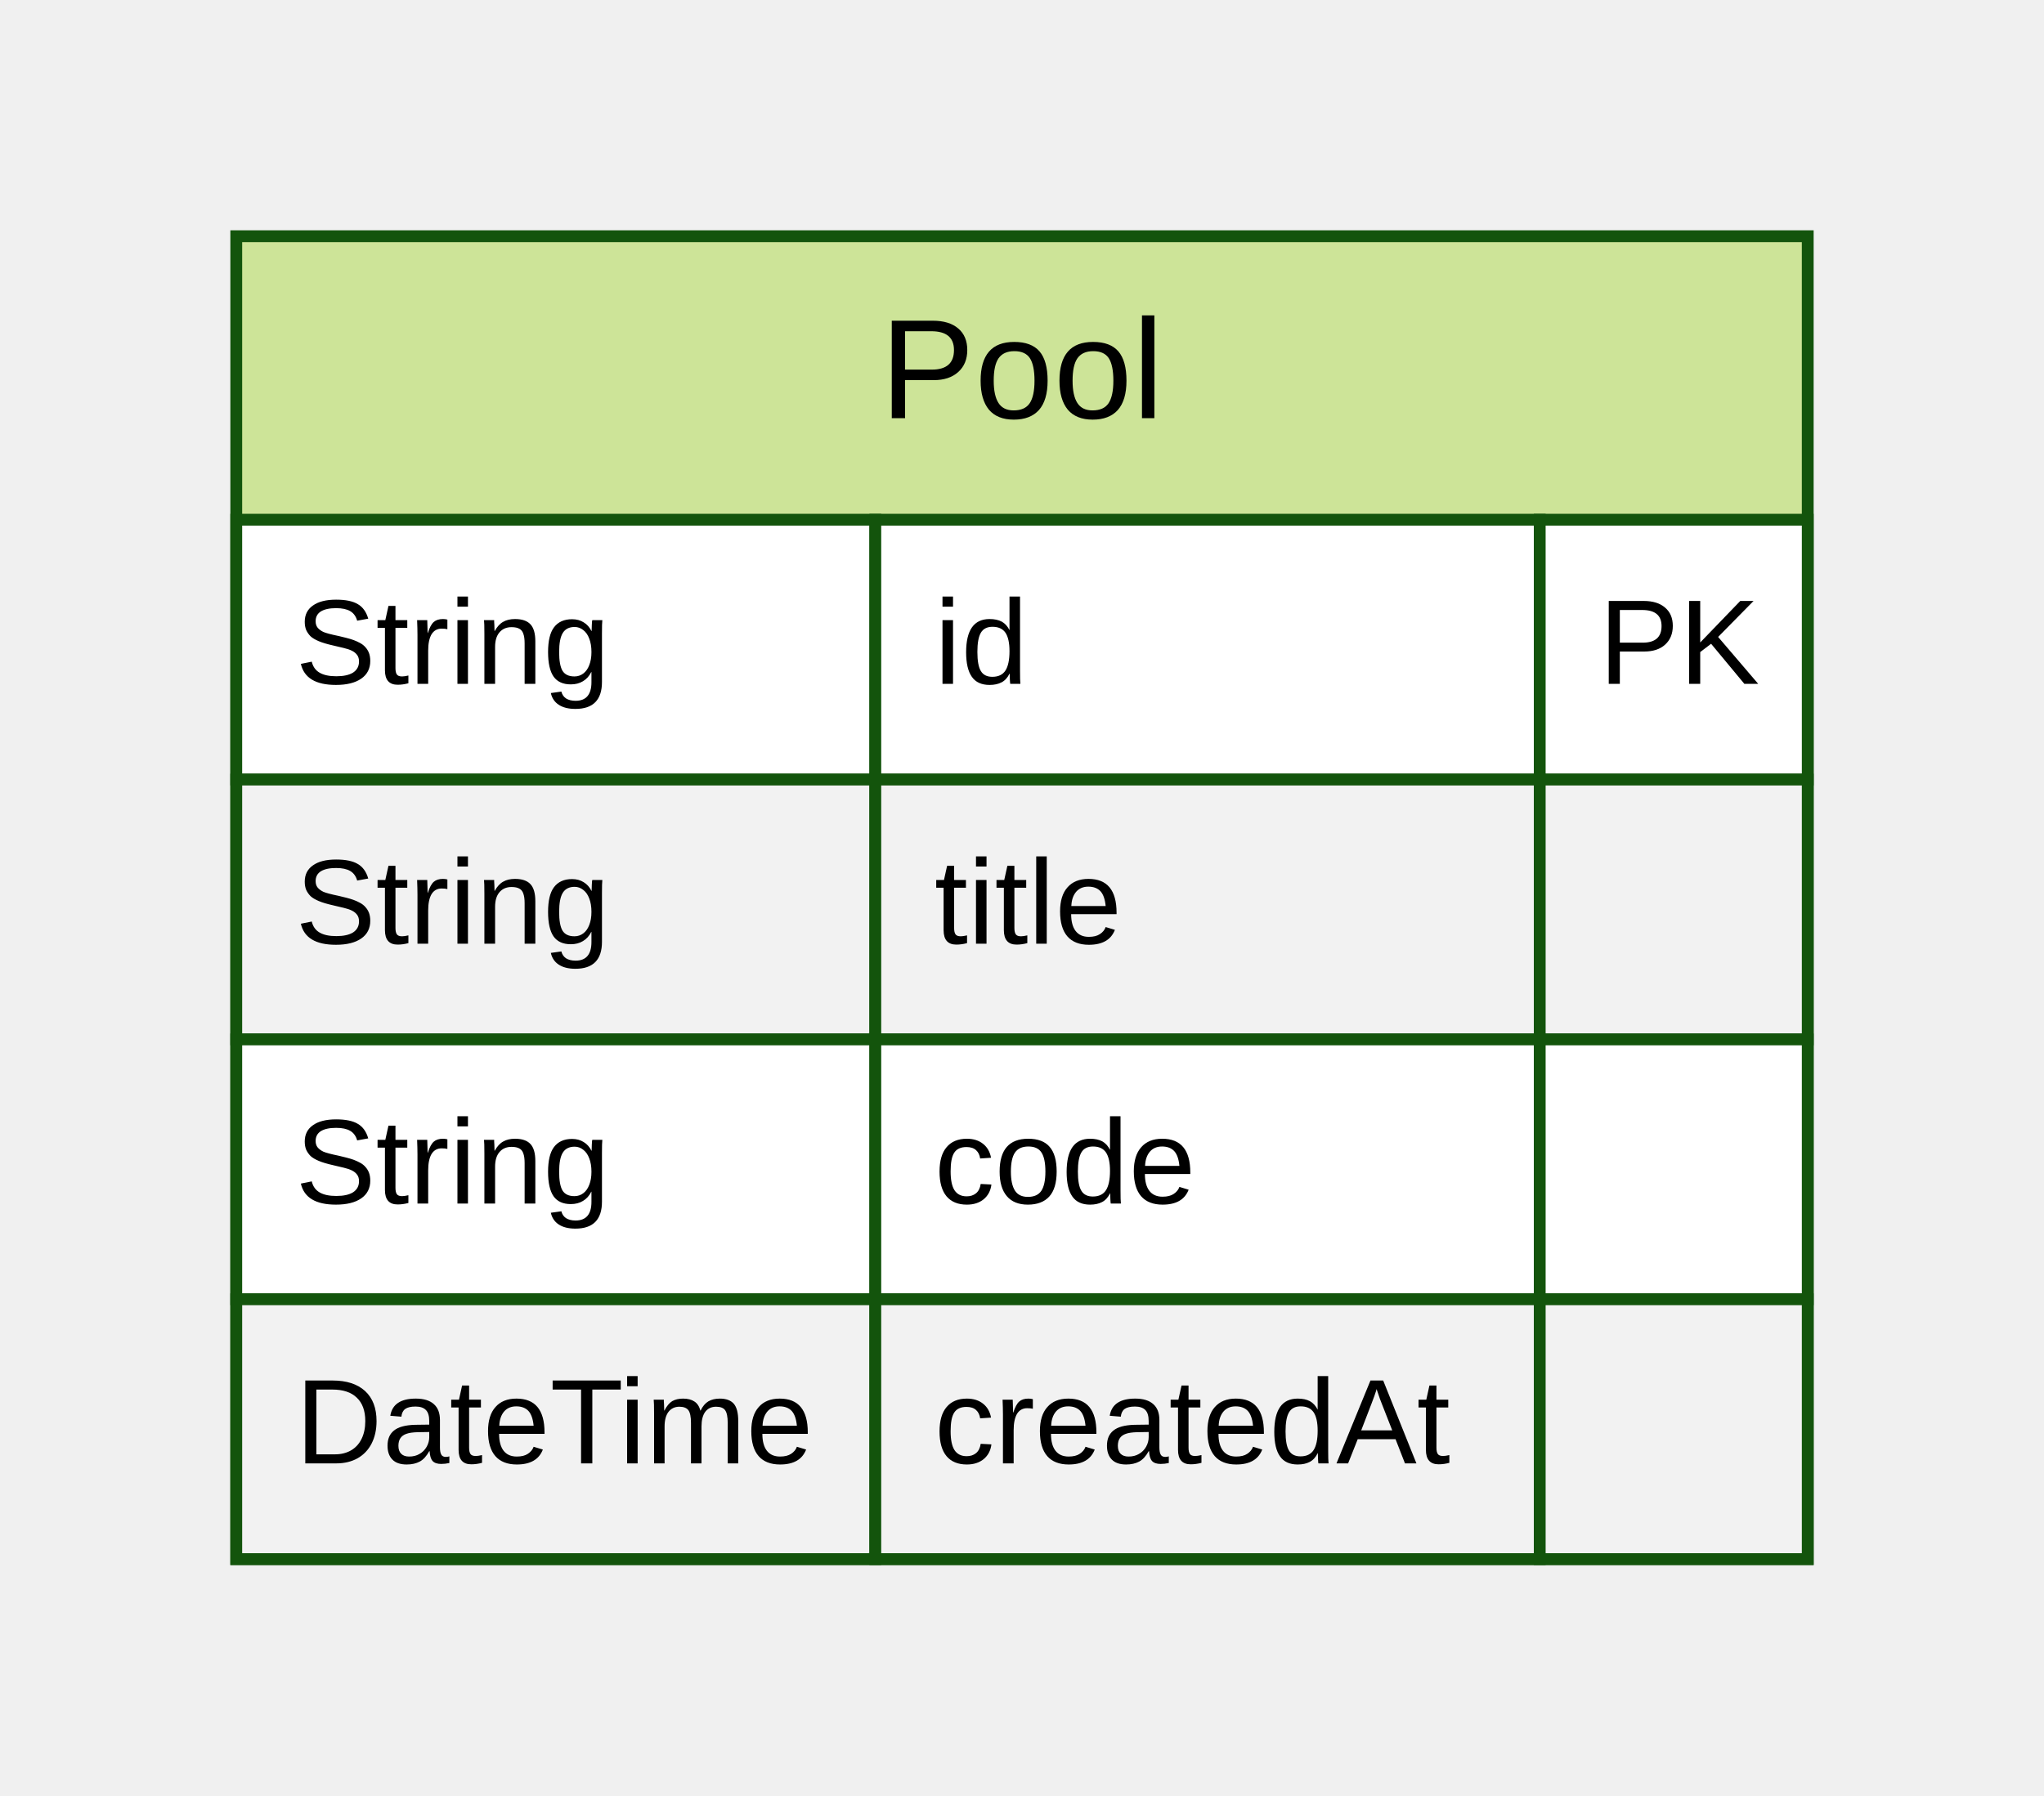
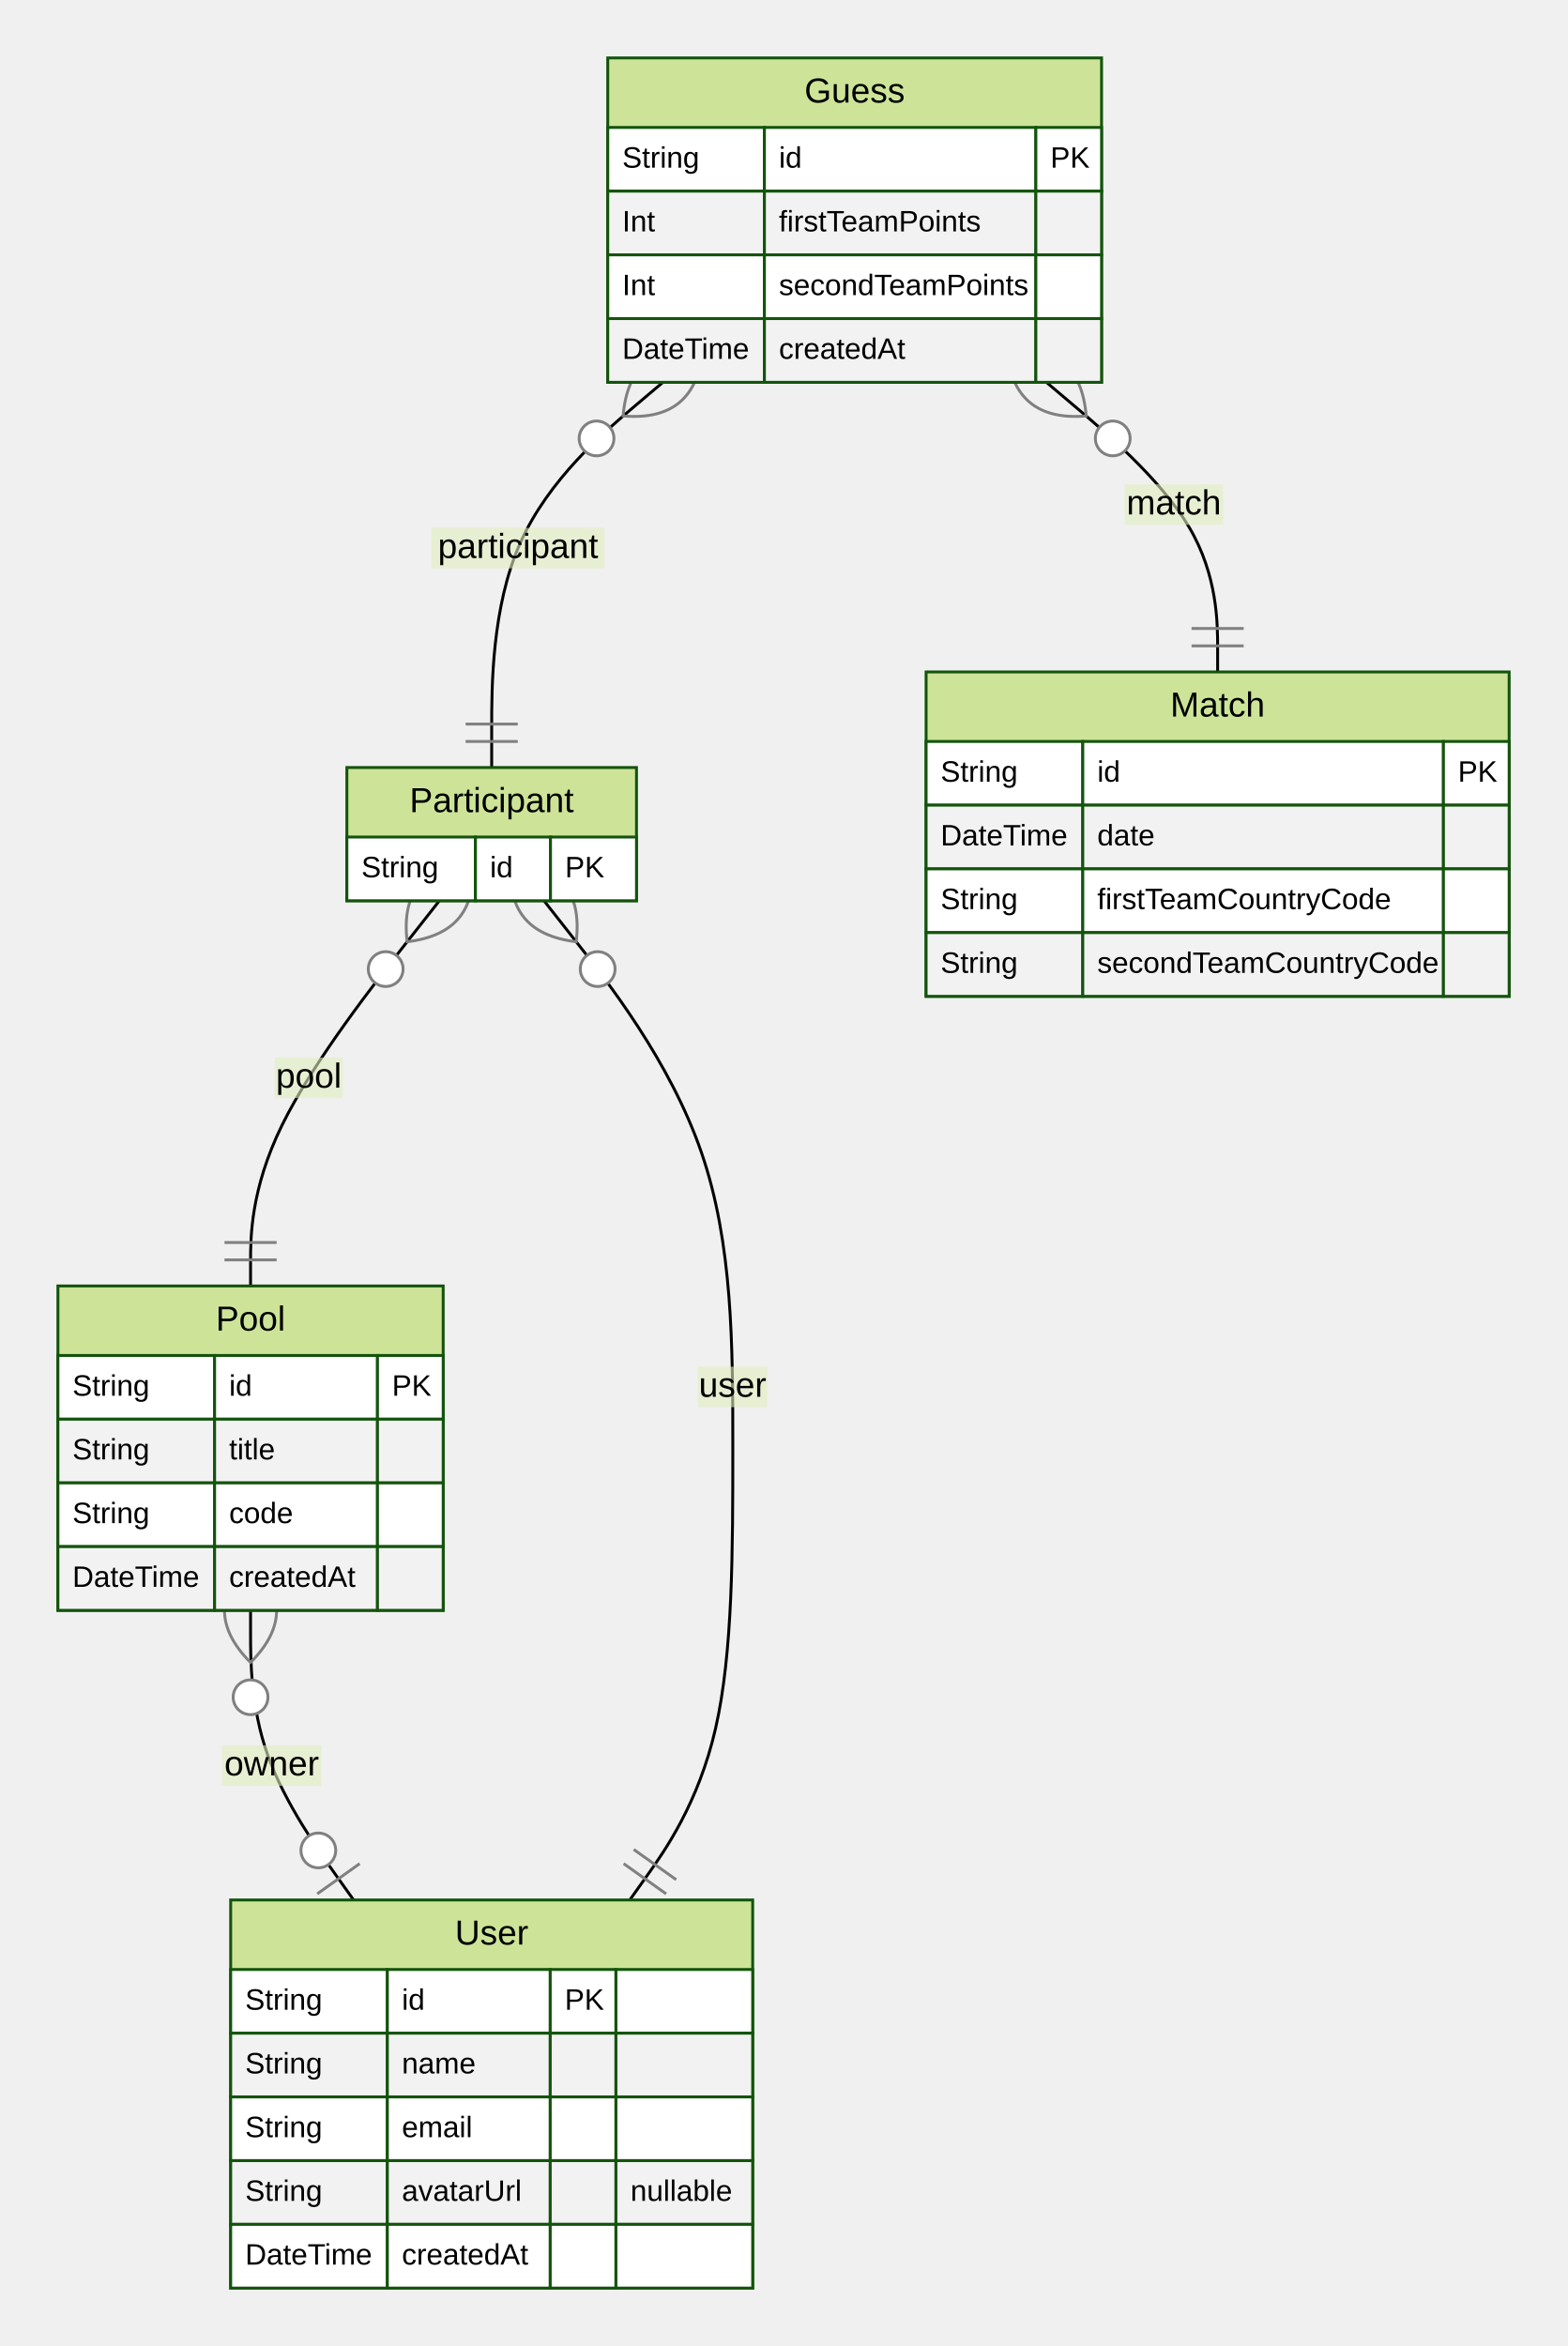
- <svg xmlns="http://www.w3.org/2000/svg" aria-labelledby="chart-title-mermaid-0 chart-desc-mermaid-0" role="img" viewBox="0 0 173.026 152" style="max-width: 173.026px; background-color: white;" width="100%" id="mermaid-0">
+ <svg xmlns="http://www.w3.org/2000/svg" aria-labelledby="chart-title-mermaid-0 chart-desc-mermaid-0" role="img" viewBox="0 0 541.082 810" style="max-width: 541.082px; background-color: white;" width="100%" id="mermaid-0">
  <style>#mermaid-0 {font-family:"trebuchet ms",verdana,arial,sans-serif;font-size:16px;fill:#000000;}#mermaid-0 .error-icon{fill:#552222;}#mermaid-0 .error-text{fill:#552222;stroke:#552222;}#mermaid-0 .edge-thickness-normal{stroke-width:2px;}#mermaid-0 .edge-thickness-thick{stroke-width:3.5px;}#mermaid-0 .edge-pattern-solid{stroke-dasharray:0;}#mermaid-0 .edge-pattern-dashed{stroke-dasharray:3;}#mermaid-0 .edge-pattern-dotted{stroke-dasharray:2;}#mermaid-0 .marker{fill:#000000;stroke:#000000;}#mermaid-0 .marker.cross{stroke:#000000;}#mermaid-0 svg{font-family:"trebuchet ms",verdana,arial,sans-serif;font-size:16px;}#mermaid-0 .entityBox{fill:#cde498;stroke:#13540c;}#mermaid-0 .attributeBoxOdd{fill:#ffffff;stroke:#13540c;}#mermaid-0 .attributeBoxEven{fill:#f2f2f2;stroke:#13540c;}#mermaid-0 .relationshipLabelBox{fill:hsl(78.158, 58.462%, 84.51%);opacity:0.7;background-color:hsl(78.158, 58.462%, 84.51%);}#mermaid-0 .relationshipLabelBox rect{opacity:0.5;}#mermaid-0 .relationshipLine{stroke:#000000;}#mermaid-0 :root{--mermaid-font-family:"trebuchet ms",verdana,arial,sans-serif;}</style>
  <g />
  <defs>
    <marker orient="auto" markerHeight="18" markerWidth="18" refY="9" refX="0" id="ONLY_ONE_START">
      <path d="M9,0 L9,18 M15,0 L15,18" fill="none" stroke="gray" />
    </marker>
  </defs>
  <defs>
    <marker orient="auto" markerHeight="18" markerWidth="18" refY="9" refX="18" id="ONLY_ONE_END">
      <path d="M3,0 L3,18 M9,0 L9,18" fill="none" stroke="gray" />
    </marker>
  </defs>
  <defs>
    <marker orient="auto" markerHeight="18" markerWidth="30" refY="9" refX="0" id="ZERO_OR_ONE_START">
      <circle r="6" cy="9" cx="21" fill="white" stroke="gray" />
      <path d="M9,0 L9,18" fill="none" stroke="gray" />
    </marker>
  </defs>
  <defs>
    <marker orient="auto" markerHeight="18" markerWidth="30" refY="9" refX="30" id="ZERO_OR_ONE_END">
      <circle r="6" cy="9" cx="9" fill="white" stroke="gray" />
      <path d="M21,0 L21,18" fill="none" stroke="gray" />
    </marker>
  </defs>
  <defs>
    <marker orient="auto" markerHeight="36" markerWidth="45" refY="18" refX="18" id="ONE_OR_MORE_START">
      <path d="M0,18 Q 18,0 36,18 Q 18,36 0,18 M42,9 L42,27" fill="none" stroke="gray" />
    </marker>
  </defs>
  <defs>
    <marker orient="auto" markerHeight="36" markerWidth="45" refY="18" refX="27" id="ONE_OR_MORE_END">
      <path d="M3,9 L3,27 M9,18 Q27,0 45,18 Q27,36 9,18" fill="none" stroke="gray" />
    </marker>
  </defs>
  <defs>
    <marker orient="auto" markerHeight="36" markerWidth="57" refY="18" refX="18" id="ZERO_OR_MORE_START">
      <circle r="6" cy="18" cx="48" fill="white" stroke="gray" />
      <path d="M0,18 Q18,0 36,18 Q18,36 0,18" fill="none" stroke="gray" />
    </marker>
  </defs>
  <defs>
    <marker orient="auto" markerHeight="36" markerWidth="57" refY="18" refX="39" id="ZERO_OR_MORE_END">
      <circle r="6" cy="18" cx="9" fill="white" stroke="gray" />
      <path d="M21,18 Q39,0 57,18 Q39,36 21,18" fill="none" stroke="gray" />
    </marker>
  </defs>
-   <g transform="translate(20,20 )" id="Pool">
+   <path marker-start="url(#ZERO_OR_MORE_START)" marker-end="url(#ZERO_OR_ONE_END)" fill="none" stroke="gray" d="M86.513,556L86.513,564.333C86.513,572.667,86.513,589.333,92.443,606C98.373,622.667,110.233,639.333,116.163,647.667L122.093,656" class="er relationshipLine" />
+   <path marker-start="url(#ZERO_OR_MORE_START)" marker-end="url(#ONLY_ONE_END)" fill="none" stroke="gray" d="M187.835,311L198.7,324.833C209.565,338.667,231.296,366.333,242.161,397.833C253.026,429.333,253.026,464.667,253.026,500C253.026,535.333,253.026,570.667,247.096,596.667C241.167,622.667,229.307,639.333,223.377,647.667L217.447,656" class="er relationshipLine" />
+   <path marker-start="url(#ZERO_OR_MORE_START)" marker-end="url(#ONLY_ONE_END)" fill="none" stroke="gray" d="M151.705,311L140.839,324.833C129.974,338.667,108.244,366.333,97.378,388.5C86.513,410.667,86.513,427.333,86.513,435.667L86.513,444" class="er relationshipLine" />
+   <path marker-start="url(#ZERO_OR_MORE_START)" marker-end="url(#ONLY_ONE_END)" fill="none" stroke="gray" d="M228.887,132L219.034,140.333C209.181,148.667,189.476,165.333,179.623,187.5C169.77,209.667,169.77,237.333,169.77,251.167L169.77,265" class="er relationshipLine" />
+   <path marker-start="url(#ZERO_OR_MORE_START)" marker-end="url(#ONLY_ONE_END)" fill="none" stroke="gray" d="M361.309,132L371.162,140.333C381.015,148.667,400.72,165.333,410.573,182C420.426,198.667,420.426,215.333,420.426,223.667L420.426,232" class="er relationshipLine" />
+   <g transform="translate(20,444 )" id="Pool">
    <rect height="112" width="133.026" y="0" x="0" stroke="gray" fill-opacity="100%" fill="honeydew" class="er entityBox" />
    <text transform="translate(66.51321,12)" style="font-family: &quot;trebuchet ms&quot;, verdana, arial, sans-serif;; font-size: 12px" text-anchor="middle" dominant-baseline="middle" y="0" x="0" id="entity-Pool" class="er entityLabel">Pool</text>
    <rect height="22" width="54.096" y="24" x="0" stroke="gray" fill-opacity="100%" fill="honeydew" class="er attributeBoxOdd" />
    <text transform="translate(5,35)" style="font-family: &quot;trebuchet ms&quot;, verdana, arial, sans-serif;; font-size: 10.2px" text-anchor="left" dominant-baseline="middle" y="0" x="0" id="entity-Pool-attr-1-type" class="er entityLabel">String</text>
    <rect height="22" width="56.243" y="24" x="54.096" stroke="gray" fill-opacity="100%" fill="honeydew" class="er attributeBoxOdd" />
    <text transform="translate(59.09555,35)" style="font-family: &quot;trebuchet ms&quot;, verdana, arial, sans-serif;; font-size: 10.2px" text-anchor="left" dominant-baseline="middle" y="0" x="0" id="entity-Pool-attr-1-name" class="er entityLabel">id</text>
    <rect height="22" width="22.688" y="24" x="110.339" stroke="gray" fill-opacity="100%" fill="honeydew" class="er attributeBoxOdd" />
    <text transform="translate(115.3387,35)" style="font-family: &quot;trebuchet ms&quot;, verdana, arial, sans-serif;; font-size: 10.2px" text-anchor="left" dominant-baseline="middle" y="0" x="0" id="entity-Pool-attr-1-key" class="er entityLabel">PK</text>
    <rect height="22" width="54.096" y="46" x="0" stroke="gray" fill-opacity="100%" fill="honeydew" class="er attributeBoxEven" />
    <text transform="translate(5,57)" style="font-family: &quot;trebuchet ms&quot;, verdana, arial, sans-serif;; font-size: 10.2px" text-anchor="left" dominant-baseline="middle" y="0" x="0" id="entity-Pool-attr-2-type" class="er entityLabel">String</text>
    <rect height="22" width="56.243" y="46" x="54.096" stroke="gray" fill-opacity="100%" fill="honeydew" class="er attributeBoxEven" />
    <text transform="translate(59.09555,57)" style="font-family: &quot;trebuchet ms&quot;, verdana, arial, sans-serif;; font-size: 10.2px" text-anchor="left" dominant-baseline="middle" y="0" x="0" id="entity-Pool-attr-2-name" class="er entityLabel">title</text>
    <rect height="22" width="22.688" y="46" x="110.339" stroke="gray" fill-opacity="100%" fill="honeydew" class="er attributeBoxEven" />
    <text transform="translate(115.3387,57)" style="font-family: &quot;trebuchet ms&quot;, verdana, arial, sans-serif;; font-size: 10.2px" text-anchor="left" dominant-baseline="middle" y="0" x="0" id="entity-Pool-attr-2-key" class="er entityLabel" />
    <rect height="22" width="54.096" y="68" x="0" stroke="gray" fill-opacity="100%" fill="honeydew" class="er attributeBoxOdd" />
    <text transform="translate(5,79)" style="font-family: &quot;trebuchet ms&quot;, verdana, arial, sans-serif;; font-size: 10.2px" text-anchor="left" dominant-baseline="middle" y="0" x="0" id="entity-Pool-attr-3-type" class="er entityLabel">String</text>
    <rect height="22" width="56.243" y="68" x="54.096" stroke="gray" fill-opacity="100%" fill="honeydew" class="er attributeBoxOdd" />
    <text transform="translate(59.09555,79)" style="font-family: &quot;trebuchet ms&quot;, verdana, arial, sans-serif;; font-size: 10.2px" text-anchor="left" dominant-baseline="middle" y="0" x="0" id="entity-Pool-attr-3-name" class="er entityLabel">code</text>
    <rect height="22" width="22.688" y="68" x="110.339" stroke="gray" fill-opacity="100%" fill="honeydew" class="er attributeBoxOdd" />
    <text transform="translate(115.3387,79)" style="font-family: &quot;trebuchet ms&quot;, verdana, arial, sans-serif;; font-size: 10.2px" text-anchor="left" dominant-baseline="middle" y="0" x="0" id="entity-Pool-attr-3-key" class="er entityLabel" />
    <rect height="22" width="54.096" y="90" x="0" stroke="gray" fill-opacity="100%" fill="honeydew" class="er attributeBoxEven" />
    <text transform="translate(5,101)" style="font-family: &quot;trebuchet ms&quot;, verdana, arial, sans-serif;; font-size: 10.2px" text-anchor="left" dominant-baseline="middle" y="0" x="0" id="entity-Pool-attr-4-type" class="er entityLabel">DateTime</text>
    <rect height="22" width="56.243" y="90" x="54.096" stroke="gray" fill-opacity="100%" fill="honeydew" class="er attributeBoxEven" />
    <text transform="translate(59.09555,101)" style="font-family: &quot;trebuchet ms&quot;, verdana, arial, sans-serif;; font-size: 10.2px" text-anchor="left" dominant-baseline="middle" y="0" x="0" id="entity-Pool-attr-4-name" class="er entityLabel">createdAt</text>
    <rect height="22" width="22.688" y="90" x="110.339" stroke="gray" fill-opacity="100%" fill="honeydew" class="er attributeBoxEven" />
    <text transform="translate(115.3387,101)" style="font-family: &quot;trebuchet ms&quot;, verdana, arial, sans-serif;; font-size: 10.2px" text-anchor="left" dominant-baseline="middle" y="0" x="0" id="entity-Pool-attr-4-key" class="er entityLabel" />
  </g>
+   <g transform="translate(119.7698,265 )" id="Participant">
+     <rect height="46" width="100" y="0" x="0" stroke="gray" fill-opacity="100%" fill="honeydew" class="er entityBox" />
+     <text transform="translate(50,12)" style="font-family: &quot;trebuchet ms&quot;, verdana, arial, sans-serif;; font-size: 12px" text-anchor="middle" dominant-baseline="middle" y="0" x="0" id="entity-Participant" class="er entityLabel">Participant</text>
+     <rect height="22" width="44.399" y="24" x="0" stroke="gray" fill-opacity="100%" fill="honeydew" class="er attributeBoxOdd" />
+     <text transform="translate(5,35)" style="font-family: &quot;trebuchet ms&quot;, verdana, arial, sans-serif;; font-size: 10.2px" text-anchor="left" dominant-baseline="middle" y="0" x="0" id="entity-Participant-attr-1-type" class="er entityLabel">String</text>
+     <rect height="22" width="25.911" y="24" x="44.399" stroke="gray" fill-opacity="100%" fill="honeydew" class="er attributeBoxOdd" />
+     <text transform="translate(49.39862,35)" style="font-family: &quot;trebuchet ms&quot;, verdana, arial, sans-serif;; font-size: 10.2px" text-anchor="left" dominant-baseline="middle" y="0" x="0" id="entity-Participant-attr-1-name" class="er entityLabel">id</text>
+     <rect height="22" width="29.69" y="24" x="70.31" stroke="gray" fill-opacity="100%" fill="honeydew" class="er attributeBoxOdd" />
+     <text transform="translate(75.30976,35)" style="font-family: &quot;trebuchet ms&quot;, verdana, arial, sans-serif;; font-size: 10.2px" text-anchor="left" dominant-baseline="middle" y="0" x="0" id="entity-Participant-attr-1-key" class="er entityLabel">PK</text>
+   </g>
+   <g transform="translate(79.65034,656 )" id="User">
+     <rect height="134" width="180.239" y="0" x="0" stroke="gray" fill-opacity="100%" fill="honeydew" class="er entityBox" />
+     <text transform="translate(90.11948,12)" style="font-family: &quot;trebuchet ms&quot;, verdana, arial, sans-serif;; font-size: 12px" text-anchor="middle" dominant-baseline="middle" y="0" x="0" id="entity-User" class="er entityLabel">User</text>
+     <rect height="22" width="54.096" y="24" x="0" stroke="gray" fill-opacity="100%" fill="honeydew" class="er attributeBoxOdd" />
+     <text transform="translate(5,35)" style="font-family: &quot;trebuchet ms&quot;, verdana, arial, sans-serif;; font-size: 10.2px" text-anchor="left" dominant-baseline="middle" y="0" x="0" id="entity-User-attr-1-type" class="er entityLabel">String</text>
+     <rect height="22" width="56.243" y="24" x="54.096" stroke="gray" fill-opacity="100%" fill="honeydew" class="er attributeBoxOdd" />
+     <text transform="translate(59.09555,35)" style="font-family: &quot;trebuchet ms&quot;, verdana, arial, sans-serif;; font-size: 10.2px" text-anchor="left" dominant-baseline="middle" y="0" x="0" id="entity-User-attr-1-name" class="er entityLabel">id</text>
+     <rect height="22" width="22.688" y="24" x="110.339" stroke="gray" fill-opacity="100%" fill="honeydew" class="er attributeBoxOdd" />
+     <text transform="translate(115.3387,35)" style="font-family: &quot;trebuchet ms&quot;, verdana, arial, sans-serif;; font-size: 10.2px" text-anchor="left" dominant-baseline="middle" y="0" x="0" id="entity-User-attr-1-key" class="er entityLabel">PK</text>
+     <rect height="22" width="47.213" y="24" x="133.026" stroke="gray" fill-opacity="100%" fill="honeydew" class="er attributeBoxOdd" />
+     <text transform="translate(138.0264,35)" style="font-family: &quot;trebuchet ms&quot;, verdana, arial, sans-serif;; font-size: 10.2px" text-anchor="left" dominant-baseline="middle" y="0" x="0" id="entity-User-attr-1-comment" class="er entityLabel" />
+     <rect height="22" width="54.096" y="46" x="0" stroke="gray" fill-opacity="100%" fill="honeydew" class="er attributeBoxEven" />
+     <text transform="translate(5,57)" style="font-family: &quot;trebuchet ms&quot;, verdana, arial, sans-serif;; font-size: 10.2px" text-anchor="left" dominant-baseline="middle" y="0" x="0" id="entity-User-attr-2-type" class="er entityLabel">String</text>
+     <rect height="22" width="56.243" y="46" x="54.096" stroke="gray" fill-opacity="100%" fill="honeydew" class="er attributeBoxEven" />
+     <text transform="translate(59.09555,57)" style="font-family: &quot;trebuchet ms&quot;, verdana, arial, sans-serif;; font-size: 10.2px" text-anchor="left" dominant-baseline="middle" y="0" x="0" id="entity-User-attr-2-name" class="er entityLabel">name</text>
+     <rect height="22" width="22.688" y="46" x="110.339" stroke="gray" fill-opacity="100%" fill="honeydew" class="er attributeBoxEven" />
+     <text transform="translate(115.3387,57)" style="font-family: &quot;trebuchet ms&quot;, verdana, arial, sans-serif;; font-size: 10.2px" text-anchor="left" dominant-baseline="middle" y="0" x="0" id="entity-User-attr-2-key" class="er entityLabel" />
+     <rect height="22" width="47.213" y="46" x="133.026" stroke="gray" fill-opacity="100%" fill="honeydew" class="er attributeBoxEven" />
+     <text transform="translate(138.0264,57)" style="font-family: &quot;trebuchet ms&quot;, verdana, arial, sans-serif;; font-size: 10.2px" text-anchor="left" dominant-baseline="middle" y="0" x="0" id="entity-User-attr-2-comment" class="er entityLabel" />
+     <rect height="22" width="54.096" y="68" x="0" stroke="gray" fill-opacity="100%" fill="honeydew" class="er attributeBoxOdd" />
+     <text transform="translate(5,79)" style="font-family: &quot;trebuchet ms&quot;, verdana, arial, sans-serif;; font-size: 10.2px" text-anchor="left" dominant-baseline="middle" y="0" x="0" id="entity-User-attr-3-type" class="er entityLabel">String</text>
+     <rect height="22" width="56.243" y="68" x="54.096" stroke="gray" fill-opacity="100%" fill="honeydew" class="er attributeBoxOdd" />
+     <text transform="translate(59.09555,79)" style="font-family: &quot;trebuchet ms&quot;, verdana, arial, sans-serif;; font-size: 10.2px" text-anchor="left" dominant-baseline="middle" y="0" x="0" id="entity-User-attr-3-name" class="er entityLabel">email</text>
+     <rect height="22" width="22.688" y="68" x="110.339" stroke="gray" fill-opacity="100%" fill="honeydew" class="er attributeBoxOdd" />
+     <text transform="translate(115.3387,79)" style="font-family: &quot;trebuchet ms&quot;, verdana, arial, sans-serif;; font-size: 10.2px" text-anchor="left" dominant-baseline="middle" y="0" x="0" id="entity-User-attr-3-key" class="er entityLabel" />
+     <rect height="22" width="47.213" y="68" x="133.026" stroke="gray" fill-opacity="100%" fill="honeydew" class="er attributeBoxOdd" />
+     <text transform="translate(138.0264,79)" style="font-family: &quot;trebuchet ms&quot;, verdana, arial, sans-serif;; font-size: 10.2px" text-anchor="left" dominant-baseline="middle" y="0" x="0" id="entity-User-attr-3-comment" class="er entityLabel" />
+     <rect height="22" width="54.096" y="90" x="0" stroke="gray" fill-opacity="100%" fill="honeydew" class="er attributeBoxEven" />
+     <text transform="translate(5,101)" style="font-family: &quot;trebuchet ms&quot;, verdana, arial, sans-serif;; font-size: 10.2px" text-anchor="left" dominant-baseline="middle" y="0" x="0" id="entity-User-attr-4-type" class="er entityLabel">String</text>
+     <rect height="22" width="56.243" y="90" x="54.096" stroke="gray" fill-opacity="100%" fill="honeydew" class="er attributeBoxEven" />
+     <text transform="translate(59.09555,101)" style="font-family: &quot;trebuchet ms&quot;, verdana, arial, sans-serif;; font-size: 10.2px" text-anchor="left" dominant-baseline="middle" y="0" x="0" id="entity-User-attr-4-name" class="er entityLabel">avatarUrl</text>
+     <rect height="22" width="22.688" y="90" x="110.339" stroke="gray" fill-opacity="100%" fill="honeydew" class="er attributeBoxEven" />
+     <text transform="translate(115.3387,101)" style="font-family: &quot;trebuchet ms&quot;, verdana, arial, sans-serif;; font-size: 10.2px" text-anchor="left" dominant-baseline="middle" y="0" x="0" id="entity-User-attr-4-key" class="er entityLabel" />
+     <rect height="22" width="47.213" y="90" x="133.026" stroke="gray" fill-opacity="100%" fill="honeydew" class="er attributeBoxEven" />
+     <text transform="translate(138.0264,101)" style="font-family: &quot;trebuchet ms&quot;, verdana, arial, sans-serif;; font-size: 10.2px" text-anchor="left" dominant-baseline="middle" y="0" x="0" id="entity-User-attr-4-comment" class="er entityLabel">nullable</text>
+     <rect height="22" width="54.096" y="112" x="0" stroke="gray" fill-opacity="100%" fill="honeydew" class="er attributeBoxOdd" />
+     <text transform="translate(5,123)" style="font-family: &quot;trebuchet ms&quot;, verdana, arial, sans-serif;; font-size: 10.2px" text-anchor="left" dominant-baseline="middle" y="0" x="0" id="entity-User-attr-5-type" class="er entityLabel">DateTime</text>
+     <rect height="22" width="56.243" y="112" x="54.096" stroke="gray" fill-opacity="100%" fill="honeydew" class="er attributeBoxOdd" />
+     <text transform="translate(59.09555,123)" style="font-family: &quot;trebuchet ms&quot;, verdana, arial, sans-serif;; font-size: 10.2px" text-anchor="left" dominant-baseline="middle" y="0" x="0" id="entity-User-attr-5-name" class="er entityLabel">createdAt</text>
+     <rect height="22" width="22.688" y="112" x="110.339" stroke="gray" fill-opacity="100%" fill="honeydew" class="er attributeBoxOdd" />
+     <text transform="translate(115.3387,123)" style="font-family: &quot;trebuchet ms&quot;, verdana, arial, sans-serif;; font-size: 10.2px" text-anchor="left" dominant-baseline="middle" y="0" x="0" id="entity-User-attr-5-key" class="er entityLabel" />
+     <rect height="22" width="47.213" y="112" x="133.026" stroke="gray" fill-opacity="100%" fill="honeydew" class="er attributeBoxOdd" />
+     <text transform="translate(138.0264,123)" style="font-family: &quot;trebuchet ms&quot;, verdana, arial, sans-serif;; font-size: 10.2px" text-anchor="left" dominant-baseline="middle" y="0" x="0" id="entity-User-attr-5-comment" class="er entityLabel" />
+   </g>
+   <g transform="translate(319.7698,232 )" id="Match">
+     <rect height="112" width="201.312" y="0" x="0" stroke="gray" fill-opacity="100%" fill="honeydew" class="er entityBox" />
+     <text transform="translate(100.6562,12)" style="font-family: &quot;trebuchet ms&quot;, verdana, arial, sans-serif;; font-size: 12px" text-anchor="middle" dominant-baseline="middle" y="0" x="0" id="entity-Match" class="er entityLabel">Match</text>
+     <rect height="22" width="54.096" y="24" x="0" stroke="gray" fill-opacity="100%" fill="honeydew" class="er attributeBoxOdd" />
+     <text transform="translate(5,35)" style="font-family: &quot;trebuchet ms&quot;, verdana, arial, sans-serif;; font-size: 10.2px" text-anchor="left" dominant-baseline="middle" y="0" x="0" id="entity-Match-attr-1-type" class="er entityLabel">String</text>
+     <rect height="22" width="124.529" y="24" x="54.096" stroke="gray" fill-opacity="100%" fill="honeydew" class="er attributeBoxOdd" />
+     <text transform="translate(59.09555,35)" style="font-family: &quot;trebuchet ms&quot;, verdana, arial, sans-serif;; font-size: 10.2px" text-anchor="left" dominant-baseline="middle" y="0" x="0" id="entity-Match-attr-1-name" class="er entityLabel">id</text>
+     <rect height="22" width="22.688" y="24" x="178.625" stroke="gray" fill-opacity="100%" fill="honeydew" class="er attributeBoxOdd" />
+     <text transform="translate(183.6248,35)" style="font-family: &quot;trebuchet ms&quot;, verdana, arial, sans-serif;; font-size: 10.2px" text-anchor="left" dominant-baseline="middle" y="0" x="0" id="entity-Match-attr-1-key" class="er entityLabel">PK</text>
+     <rect height="22" width="54.096" y="46" x="0" stroke="gray" fill-opacity="100%" fill="honeydew" class="er attributeBoxEven" />
+     <text transform="translate(5,57)" style="font-family: &quot;trebuchet ms&quot;, verdana, arial, sans-serif;; font-size: 10.2px" text-anchor="left" dominant-baseline="middle" y="0" x="0" id="entity-Match-attr-2-type" class="er entityLabel">DateTime</text>
+     <rect height="22" width="124.529" y="46" x="54.096" stroke="gray" fill-opacity="100%" fill="honeydew" class="er attributeBoxEven" />
+     <text transform="translate(59.09555,57)" style="font-family: &quot;trebuchet ms&quot;, verdana, arial, sans-serif;; font-size: 10.2px" text-anchor="left" dominant-baseline="middle" y="0" x="0" id="entity-Match-attr-2-name" class="er entityLabel">date</text>
+     <rect height="22" width="22.688" y="46" x="178.625" stroke="gray" fill-opacity="100%" fill="honeydew" class="er attributeBoxEven" />
+     <text transform="translate(183.6248,57)" style="font-family: &quot;trebuchet ms&quot;, verdana, arial, sans-serif;; font-size: 10.2px" text-anchor="left" dominant-baseline="middle" y="0" x="0" id="entity-Match-attr-2-key" class="er entityLabel" />
+     <rect height="22" width="54.096" y="68" x="0" stroke="gray" fill-opacity="100%" fill="honeydew" class="er attributeBoxOdd" />
+     <text transform="translate(5,79)" style="font-family: &quot;trebuchet ms&quot;, verdana, arial, sans-serif;; font-size: 10.2px" text-anchor="left" dominant-baseline="middle" y="0" x="0" id="entity-Match-attr-3-type" class="er entityLabel">String</text>
+     <rect height="22" width="124.529" y="68" x="54.096" stroke="gray" fill-opacity="100%" fill="honeydew" class="er attributeBoxOdd" />
+     <text transform="translate(59.09555,79)" style="font-family: &quot;trebuchet ms&quot;, verdana, arial, sans-serif;; font-size: 10.2px" text-anchor="left" dominant-baseline="middle" y="0" x="0" id="entity-Match-attr-3-name" class="er entityLabel">firstTeamCountryCode</text>
+     <rect height="22" width="22.688" y="68" x="178.625" stroke="gray" fill-opacity="100%" fill="honeydew" class="er attributeBoxOdd" />
+     <text transform="translate(183.6248,79)" style="font-family: &quot;trebuchet ms&quot;, verdana, arial, sans-serif;; font-size: 10.2px" text-anchor="left" dominant-baseline="middle" y="0" x="0" id="entity-Match-attr-3-key" class="er entityLabel" />
+     <rect height="22" width="54.096" y="90" x="0" stroke="gray" fill-opacity="100%" fill="honeydew" class="er attributeBoxEven" />
+     <text transform="translate(5,101)" style="font-family: &quot;trebuchet ms&quot;, verdana, arial, sans-serif;; font-size: 10.2px" text-anchor="left" dominant-baseline="middle" y="0" x="0" id="entity-Match-attr-4-type" class="er entityLabel">String</text>
+     <rect height="22" width="124.529" y="90" x="54.096" stroke="gray" fill-opacity="100%" fill="honeydew" class="er attributeBoxEven" />
+     <text transform="translate(59.09555,101)" style="font-family: &quot;trebuchet ms&quot;, verdana, arial, sans-serif;; font-size: 10.2px" text-anchor="left" dominant-baseline="middle" y="0" x="0" id="entity-Match-attr-4-name" class="er entityLabel">secondTeamCountryCode</text>
+     <rect height="22" width="22.688" y="90" x="178.625" stroke="gray" fill-opacity="100%" fill="honeydew" class="er attributeBoxEven" />
+     <text transform="translate(183.6248,101)" style="font-family: &quot;trebuchet ms&quot;, verdana, arial, sans-serif;; font-size: 10.2px" text-anchor="left" dominant-baseline="middle" y="0" x="0" id="entity-Match-attr-4-key" class="er entityLabel" />
+   </g>
+   <g transform="translate(209.8457,20 )" id="Guess">
+     <rect height="112" width="170.504" y="0" x="0" stroke="gray" fill-opacity="100%" fill="honeydew" class="er entityBox" />
+     <text transform="translate(85.2522,12)" style="font-family: &quot;trebuchet ms&quot;, verdana, arial, sans-serif;; font-size: 12px" text-anchor="middle" dominant-baseline="middle" y="0" x="0" id="entity-Guess" class="er entityLabel">Guess</text>
+     <rect height="22" width="54.096" y="24" x="0" stroke="gray" fill-opacity="100%" fill="honeydew" class="er attributeBoxOdd" />
+     <text transform="translate(5,35)" style="font-family: &quot;trebuchet ms&quot;, verdana, arial, sans-serif;; font-size: 10.2px" text-anchor="left" dominant-baseline="middle" y="0" x="0" id="entity-Guess-attr-1-type" class="er entityLabel">String</text>
+     <rect height="22" width="93.721" y="24" x="54.096" stroke="gray" fill-opacity="100%" fill="honeydew" class="er attributeBoxOdd" />
+     <text transform="translate(59.09555,35)" style="font-family: &quot;trebuchet ms&quot;, verdana, arial, sans-serif;; font-size: 10.2px" text-anchor="left" dominant-baseline="middle" y="0" x="0" id="entity-Guess-attr-1-name" class="er entityLabel">id</text>
+     <rect height="22" width="22.688" y="24" x="147.817" stroke="gray" fill-opacity="100%" fill="honeydew" class="er attributeBoxOdd" />
+     <text transform="translate(152.8167,35)" style="font-family: &quot;trebuchet ms&quot;, verdana, arial, sans-serif;; font-size: 10.2px" text-anchor="left" dominant-baseline="middle" y="0" x="0" id="entity-Guess-attr-1-key" class="er entityLabel">PK</text>
+     <rect height="22" width="54.096" y="46" x="0" stroke="gray" fill-opacity="100%" fill="honeydew" class="er attributeBoxEven" />
+     <text transform="translate(5,57)" style="font-family: &quot;trebuchet ms&quot;, verdana, arial, sans-serif;; font-size: 10.2px" text-anchor="left" dominant-baseline="middle" y="0" x="0" id="entity-Guess-attr-2-type" class="er entityLabel">Int</text>
+     <rect height="22" width="93.721" y="46" x="54.096" stroke="gray" fill-opacity="100%" fill="honeydew" class="er attributeBoxEven" />
+     <text transform="translate(59.09555,57)" style="font-family: &quot;trebuchet ms&quot;, verdana, arial, sans-serif;; font-size: 10.2px" text-anchor="left" dominant-baseline="middle" y="0" x="0" id="entity-Guess-attr-2-name" class="er entityLabel">firstTeamPoints</text>
+     <rect height="22" width="22.688" y="46" x="147.817" stroke="gray" fill-opacity="100%" fill="honeydew" class="er attributeBoxEven" />
+     <text transform="translate(152.8167,57)" style="font-family: &quot;trebuchet ms&quot;, verdana, arial, sans-serif;; font-size: 10.2px" text-anchor="left" dominant-baseline="middle" y="0" x="0" id="entity-Guess-attr-2-key" class="er entityLabel" />
+     <rect height="22" width="54.096" y="68" x="0" stroke="gray" fill-opacity="100%" fill="honeydew" class="er attributeBoxOdd" />
+     <text transform="translate(5,79)" style="font-family: &quot;trebuchet ms&quot;, verdana, arial, sans-serif;; font-size: 10.2px" text-anchor="left" dominant-baseline="middle" y="0" x="0" id="entity-Guess-attr-3-type" class="er entityLabel">Int</text>
+     <rect height="22" width="93.721" y="68" x="54.096" stroke="gray" fill-opacity="100%" fill="honeydew" class="er attributeBoxOdd" />
+     <text transform="translate(59.09555,79)" style="font-family: &quot;trebuchet ms&quot;, verdana, arial, sans-serif;; font-size: 10.2px" text-anchor="left" dominant-baseline="middle" y="0" x="0" id="entity-Guess-attr-3-name" class="er entityLabel">secondTeamPoints</text>
+     <rect height="22" width="22.688" y="68" x="147.817" stroke="gray" fill-opacity="100%" fill="honeydew" class="er attributeBoxOdd" />
+     <text transform="translate(152.8167,79)" style="font-family: &quot;trebuchet ms&quot;, verdana, arial, sans-serif;; font-size: 10.2px" text-anchor="left" dominant-baseline="middle" y="0" x="0" id="entity-Guess-attr-3-key" class="er entityLabel" />
+     <rect height="22" width="54.096" y="90" x="0" stroke="gray" fill-opacity="100%" fill="honeydew" class="er attributeBoxEven" />
+     <text transform="translate(5,101)" style="font-family: &quot;trebuchet ms&quot;, verdana, arial, sans-serif;; font-size: 10.2px" text-anchor="left" dominant-baseline="middle" y="0" x="0" id="entity-Guess-attr-4-type" class="er entityLabel">DateTime</text>
+     <rect height="22" width="93.721" y="90" x="54.096" stroke="gray" fill-opacity="100%" fill="honeydew" class="er attributeBoxEven" />
+     <text transform="translate(59.09555,101)" style="font-family: &quot;trebuchet ms&quot;, verdana, arial, sans-serif;; font-size: 10.2px" text-anchor="left" dominant-baseline="middle" y="0" x="0" id="entity-Guess-attr-4-name" class="er entityLabel">createdAt</text>
+     <rect height="22" width="22.688" y="90" x="147.817" stroke="gray" fill-opacity="100%" fill="honeydew" class="er attributeBoxEven" />
+     <text transform="translate(152.8167,101)" style="font-family: &quot;trebuchet ms&quot;, verdana, arial, sans-serif;; font-size: 10.2px" text-anchor="left" dominant-baseline="middle" y="0" x="0" id="entity-Guess-attr-4-key" class="er entityLabel" />
+   </g>
+   <rect fill-opacity="85%" fill="white" height="14" width="34.471" y="602.592" x="76.574" class="er relationshipLabelBox" />
+   <text style="font-family: &quot;trebuchet ms&quot;, verdana, arial, sans-serif;; font-size: 12px" dominant-baseline="middle" text-anchor="middle" y="609.592" x="93.81" id="rel1" class="er relationshipLabel">owner</text>
+   <rect fill-opacity="85%" fill="white" height="14" width="23.959" y="471.862" x="240.96" class="er relationshipLabelBox" />
+   <text style="font-family: &quot;trebuchet ms&quot;, verdana, arial, sans-serif;; font-size: 12px" dominant-baseline="middle" text-anchor="middle" y="478.862" x="252.94" id="rel2" class="er relationshipLabel">user</text>
+   <rect fill-opacity="85%" fill="white" height="14" width="23.564" y="365.133" x="94.824" class="er relationshipLabelBox" />
+   <text style="font-family: &quot;trebuchet ms&quot;, verdana, arial, sans-serif;; font-size: 12px" dominant-baseline="middle" text-anchor="middle" y="372.133" x="106.606" id="rel3" class="er relationshipLabel">pool</text>
+   <rect fill-opacity="85%" fill="white" height="14" width="59.744" y="182.256" x="148.995" class="er relationshipLabelBox" />
+   <text style="font-family: &quot;trebuchet ms&quot;, verdana, arial, sans-serif;; font-size: 12px" dominant-baseline="middle" text-anchor="middle" y="189.256" x="178.867" id="rel4" class="er relationshipLabel">participant</text>
+   <rect fill-opacity="85%" fill="white" height="14" width="33.965" y="167.222" x="388.328" class="er relationshipLabelBox" />
+   <text style="font-family: &quot;trebuchet ms&quot;, verdana, arial, sans-serif;; font-size: 12px" dominant-baseline="middle" text-anchor="middle" y="174.222" x="405.31" id="rel5" class="er relationshipLabel">match</text>
</svg>
